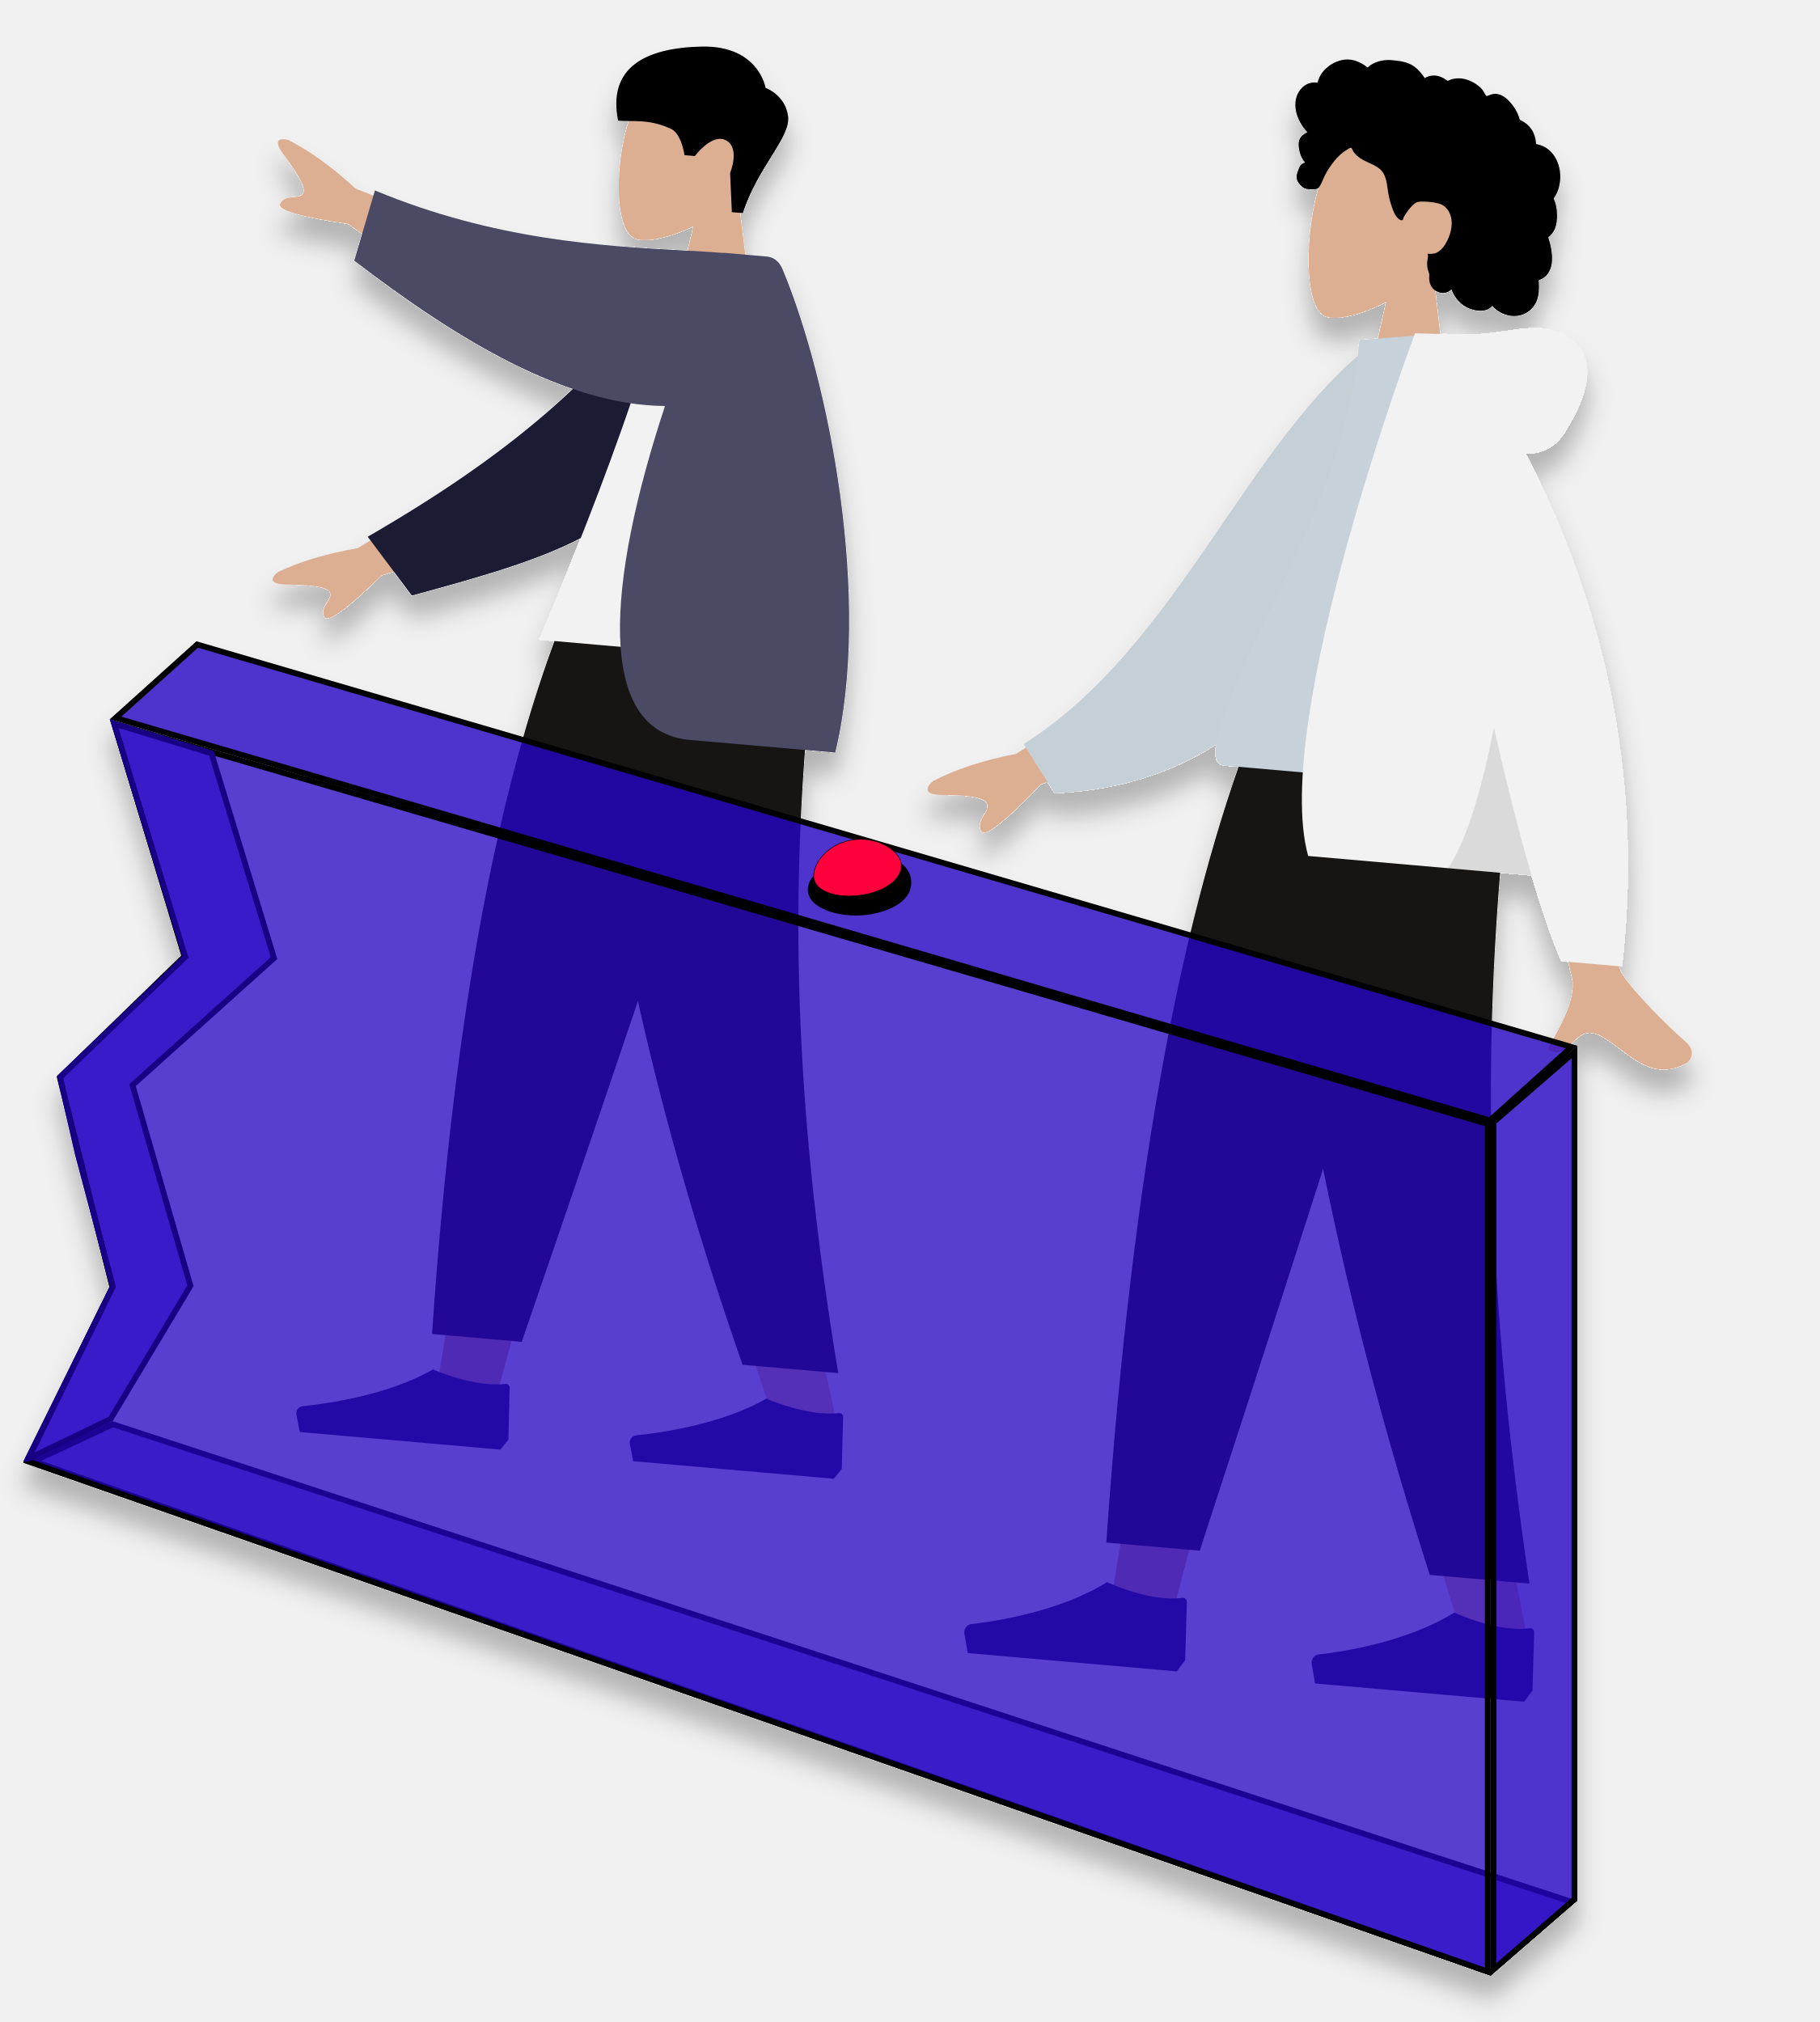
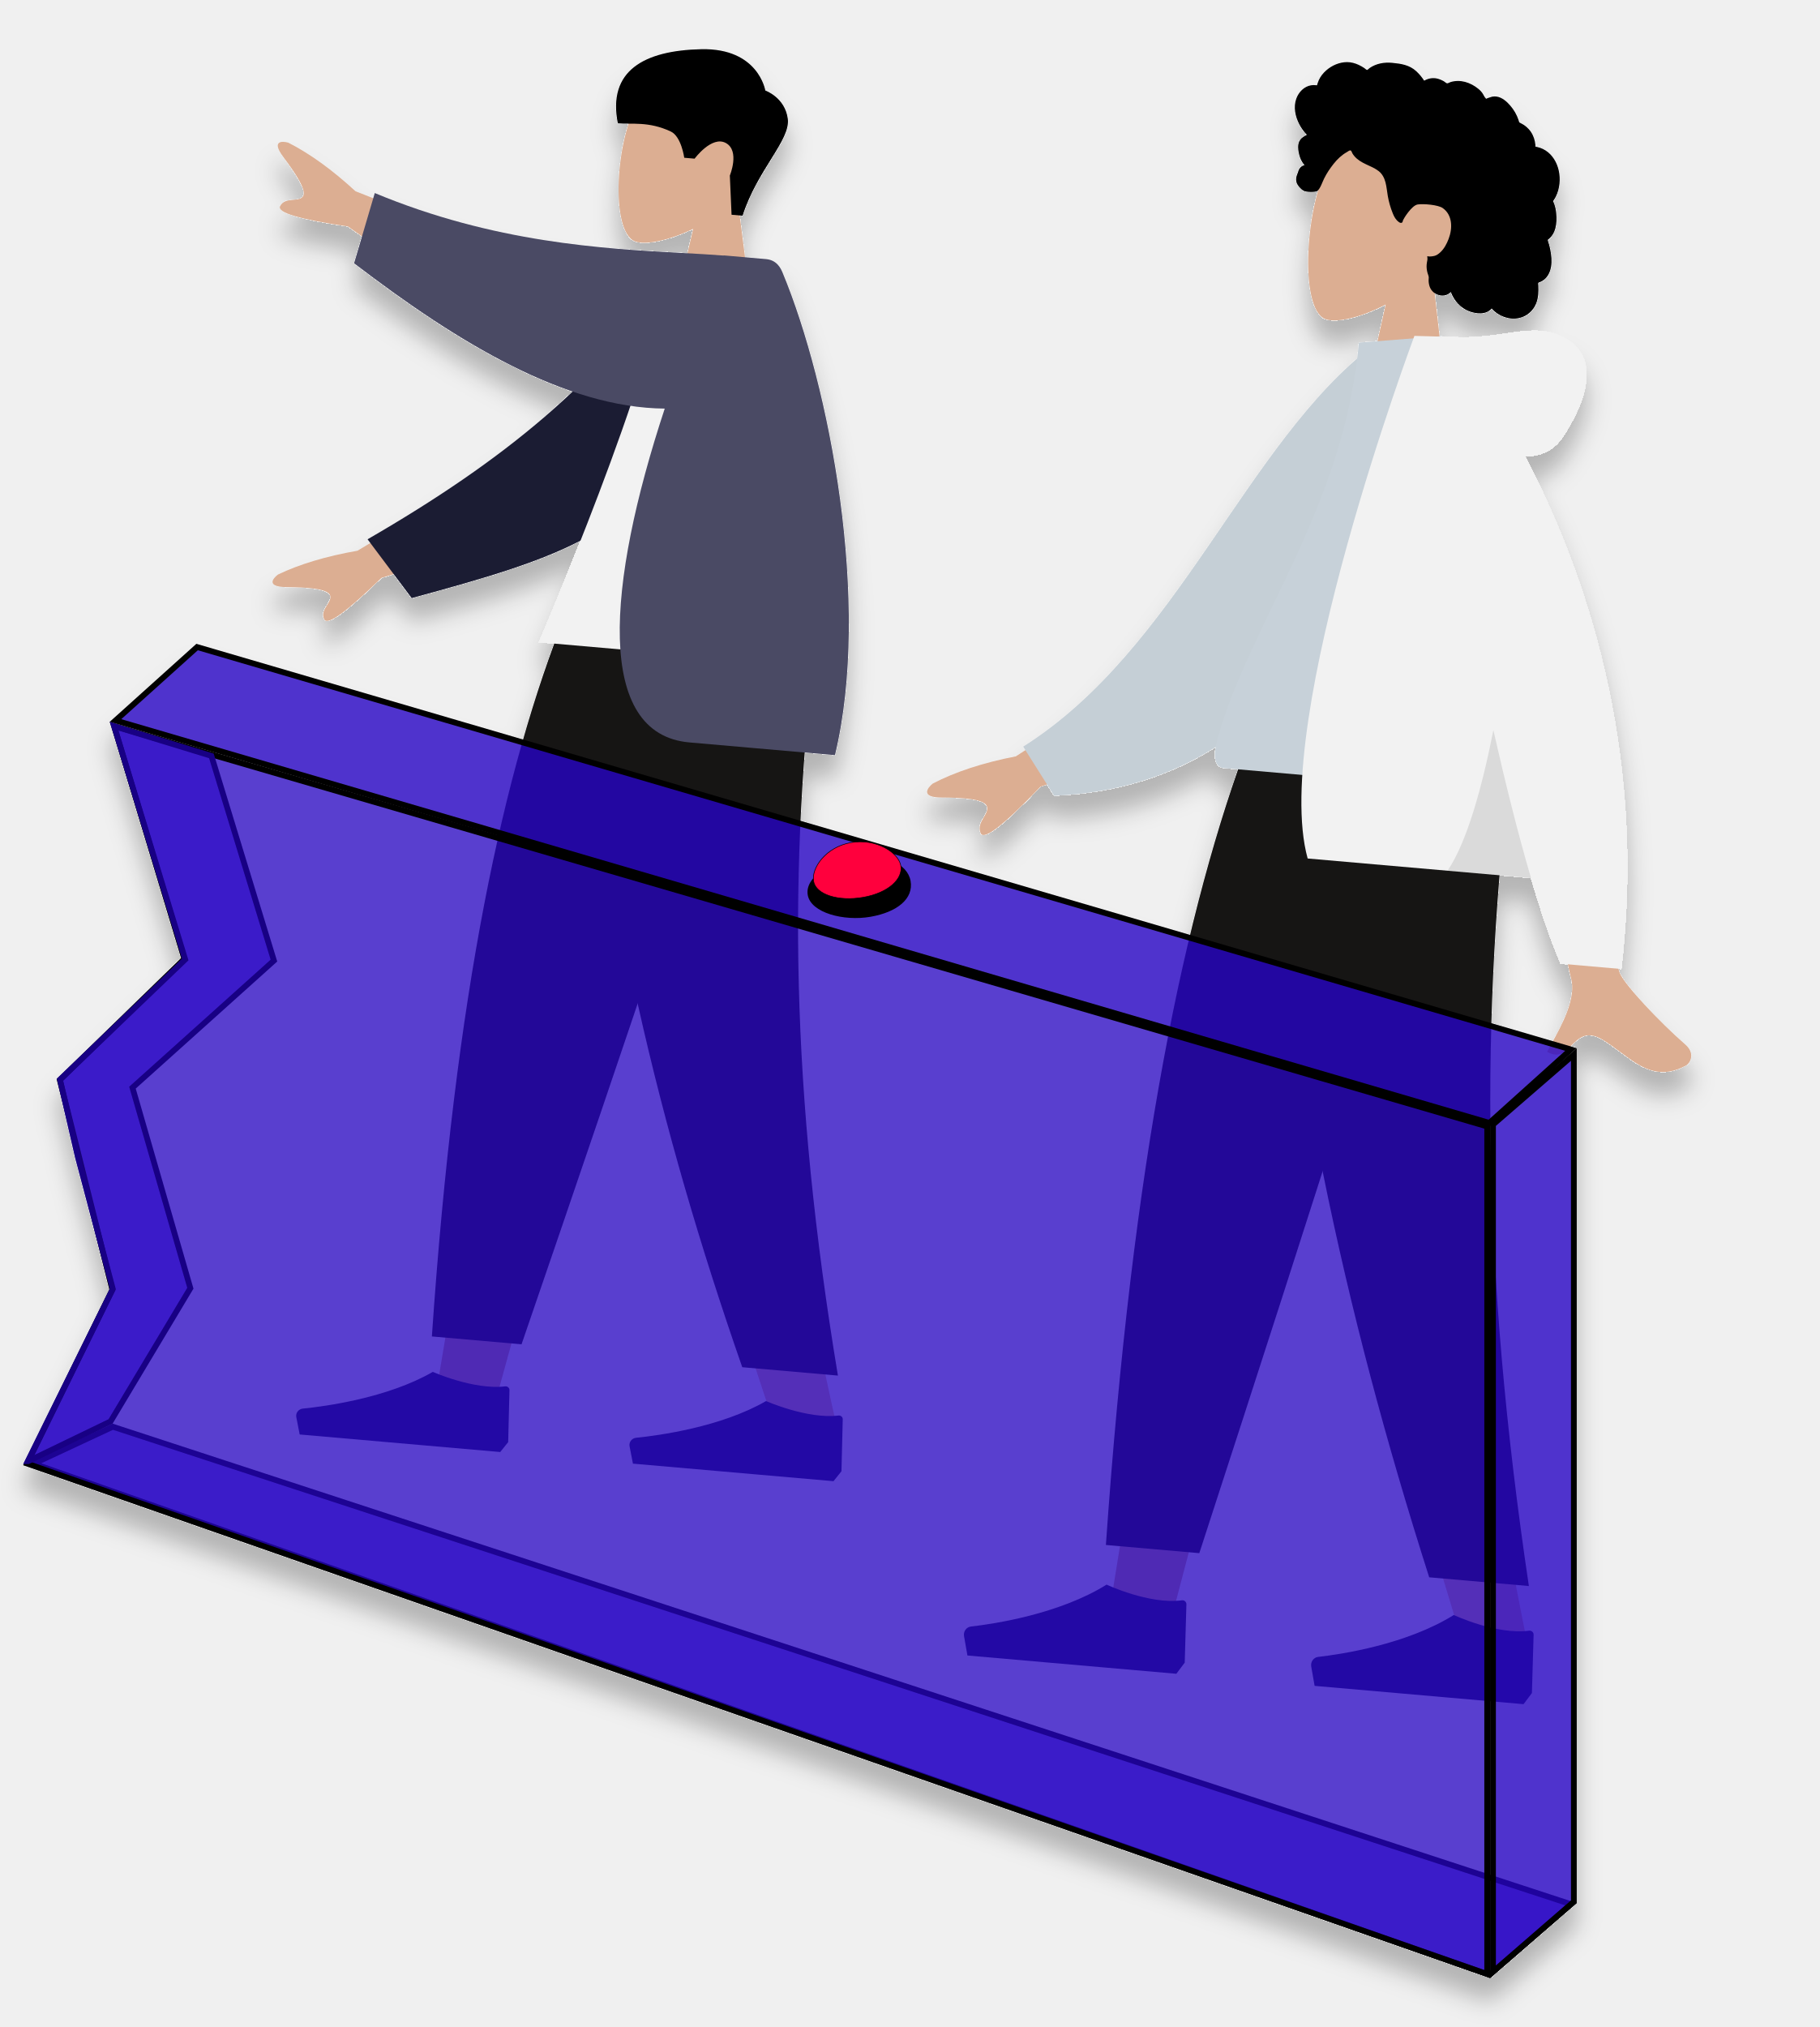
- <svg xmlns="http://www.w3.org/2000/svg" width="315" height="350" viewBox="0 0 315 350" fill="none">
+ <svg xmlns="http://www.w3.org/2000/svg" width="307" height="342" viewBox="0 0 315 350" fill="none">
  <g filter="url(#filter0_d_306_49)">
    <g clip-path="url(#clip0_306_49)">
      <path fill-rule="evenodd" clip-rule="evenodd" d="M239.914 52.265C235.541 54.555 231.36 55.481 229.495 54.791C224.821 53.06 226.009 34.4 230.358 27.384C234.706 20.367 254.037 18.834 253.724 33.463C253.616 38.54 251.227 42.87 247.959 46.289L250.953 72.924L235.605 71.581L239.914 52.265Z" fill="#DCAE92" />
      <path fill-rule="evenodd" clip-rule="evenodd" d="M224.448 16.612C224.87 15.453 225.814 14.511 226.992 14.31C227.278 14.261 227.569 14.257 227.856 14.295C227.958 14.308 227.985 14.342 228.04 14.27C228.08 14.216 228.093 14.077 228.114 14.012C228.178 13.808 228.253 13.608 228.341 13.415C228.642 12.755 229.099 12.187 229.632 11.722C230.629 10.852 231.92 10.304 233.213 10.297C233.921 10.294 234.607 10.476 235.249 10.777C235.581 10.932 235.901 11.118 236.21 11.319C236.303 11.38 236.598 11.662 236.697 11.654C236.807 11.646 237.05 11.379 237.144 11.315C238.31 10.523 239.684 10.291 241.038 10.421C242.567 10.567 244.033 10.777 245.222 11.879C245.474 12.113 245.711 12.365 245.934 12.628C246.052 12.767 246.166 12.91 246.273 13.058C246.337 13.147 246.4 13.238 246.46 13.331C246.561 13.489 246.538 13.536 246.707 13.447C247.356 13.104 248.084 12.981 248.792 13.137C249.213 13.23 249.615 13.402 249.993 13.615C250.121 13.688 250.41 13.958 250.552 13.973C250.694 13.987 251.019 13.789 251.169 13.745C251.984 13.505 252.839 13.503 253.654 13.718C254.495 13.94 255.302 14.375 255.982 14.939C256.309 15.21 256.589 15.503 256.801 15.882C256.893 16.046 256.974 16.218 257.081 16.371C257.143 16.461 257.274 16.559 257.302 16.669C257.285 16.603 258.276 16.295 258.368 16.278C258.86 16.187 259.347 16.256 259.804 16.462C260.662 16.849 261.362 17.61 261.925 18.376C262.214 18.77 262.46 19.199 262.661 19.65C262.758 19.866 262.844 20.087 262.92 20.312C262.958 20.422 262.977 20.555 263.03 20.655C263.098 20.784 263.15 20.791 263.288 20.857C263.989 21.19 264.609 21.704 265.058 22.365C265.512 23.033 265.775 23.83 265.843 24.652C265.847 24.7 265.834 24.898 265.858 24.926C265.891 24.965 266.038 24.962 266.093 24.974C266.281 25.014 266.468 25.066 266.651 25.13C266.988 25.246 267.312 25.403 267.615 25.598C268.794 26.356 269.572 27.653 269.885 29.063C270.213 30.542 270.061 32.191 269.394 33.556C269.287 33.777 269.163 33.989 269.022 34.188C268.936 34.31 268.911 34.309 268.948 34.448C268.99 34.603 269.077 34.757 269.128 34.91C269.297 35.407 269.401 35.928 269.448 36.454C269.527 37.319 269.524 38.219 269.299 39.063C269.194 39.455 269.038 39.834 268.82 40.172C268.71 40.344 268.584 40.506 268.444 40.654C268.372 40.73 268.296 40.803 268.217 40.872C268.172 40.911 268.115 40.944 268.075 40.989C267.979 41.099 267.97 41.001 267.999 41.177C268.04 41.423 268.159 41.673 268.225 41.914C268.292 42.163 268.351 42.415 268.402 42.668C268.507 43.181 268.587 43.702 268.621 44.227C268.684 45.234 268.565 46.291 268.042 47.165C267.819 47.539 267.518 47.858 267.165 48.096C266.992 48.212 266.808 48.309 266.617 48.385C266.518 48.424 266.397 48.434 266.345 48.527C266.29 48.627 266.34 48.84 266.346 48.957C266.393 49.981 266.369 51.049 265.999 52.015C265.659 52.905 265.014 53.661 264.223 54.13C262.687 55.039 260.744 54.81 259.299 53.848C258.922 53.597 258.575 53.297 258.272 52.952C257.326 54.081 255.598 53.892 254.399 53.441C252.905 52.88 251.775 51.641 251.197 50.092C250.119 51.26 248.123 50.676 247.571 49.258C247.435 48.911 247.37 48.536 247.355 48.161C247.346 47.964 247.38 47.768 247.378 47.573C247.375 47.325 247.241 47.071 247.173 46.825C247.04 46.346 246.974 45.857 247.013 45.356C247.034 45.094 247.087 44.842 247.133 44.585C247.175 44.353 247.133 44.13 247.118 43.897C247.505 44 247.994 43.929 248.374 43.841C248.748 43.754 249.115 43.471 249.397 43.207C250.05 42.596 250.489 41.758 250.814 40.914C251.526 39.062 251.502 36.763 249.795 35.563C249 35.005 246.49 34.787 245.472 34.939C244.401 35.1 242.996 37.456 242.917 37.682C242.869 37.822 242.871 38 242.739 38.085C242.449 38.271 242.033 37.868 241.848 37.671C241.529 37.331 241.318 36.897 241.141 36.46C240.755 35.509 240.465 34.499 240.287 33.479C240.15 32.693 240.088 31.889 239.887 31.117C239.686 30.348 239.325 29.646 238.71 29.166C238.041 28.645 237.25 28.332 236.496 27.976C235.75 27.622 235.022 27.206 234.477 26.547C234.357 26.402 234.242 26.249 234.15 26.082C234.077 25.951 234.016 25.707 233.895 25.617C233.708 25.477 233.391 25.77 233.21 25.87C232.316 26.367 231.542 27.1 230.897 27.919C230.257 28.733 229.72 29.523 229.259 30.455C228.917 31.145 228.663 32.046 228.12 32.589C227.878 32.832 226.233 32.848 225.724 32.573C225.216 32.298 224.676 31.653 224.531 31.266C224.383 30.869 224.376 30.447 224.49 30.037C224.557 29.796 224.67 29.575 224.742 29.339C224.803 29.141 224.858 28.953 224.967 28.776C225.173 28.44 225.496 28.214 225.866 28.14C225.522 27.738 225.249 27.27 225.076 26.758C224.897 26.226 224.761 25.586 224.757 25.019C224.753 24.558 224.862 24.091 225.131 23.719C225.414 23.329 225.875 23.098 226.276 22.875C225.74 22.343 225.296 21.716 224.947 21.033C224.266 19.706 223.915 18.077 224.448 16.612Z" fill="black" />
      <path fill-rule="evenodd" clip-rule="evenodd" d="M251.134 129.781L220.202 213.521L203.549 276.969L192.49 276.001L216.67 126.766L251.134 129.781Z" fill="#DCAE92" />
      <path fill-rule="evenodd" clip-rule="evenodd" d="M251.134 129.781L220.202 213.521L203.549 276.969L192.49 276.001L216.67 126.766L251.134 129.781Z" fill="black" fill-opacity="0.1" />
      <path fill-rule="evenodd" clip-rule="evenodd" d="M261.661 130.703C256.128 175.126 254.646 199.491 254.657 203.572C254.669 207.653 254.373 234.953 264.373 283.66L252.871 282.653C238.112 235.476 233.942 207.785 232.315 201.617C230.688 195.45 226.467 170.586 220.928 127.139L261.661 130.703Z" fill="#DCAE92" />
      <path fill-rule="evenodd" clip-rule="evenodd" d="M251.636 129.825C242.961 158.813 228.299 205.012 207.652 268.425L191.477 267.009C196.094 200.473 205.002 157.194 216.533 126.754L251.636 129.825Z" fill="#161514" />
      <path fill-rule="evenodd" clip-rule="evenodd" d="M261.743 130.71C256.243 175.137 256.551 219.406 264.714 274.116L247.456 272.606C232.603 226.105 222.968 181.237 218.451 126.922L261.743 130.71Z" fill="#161514" />
      <path fill-rule="evenodd" clip-rule="evenodd" d="M265.239 292.639L265.531 282.562C265.544 282.125 265.172 281.792 264.763 281.848C259.111 282.615 251.712 279.128 251.712 279.128C243.512 284.247 232.187 285.934 228.212 286.389C227.443 286.477 226.887 287.244 227.028 288.049L227.616 291.401L250.464 293.4L263.792 294.566L265.239 292.639Z" fill="#191847" />
      <path fill-rule="evenodd" clip-rule="evenodd" d="M205.126 287.379L205.418 277.303C205.43 276.865 205.058 276.533 204.649 276.588C198.997 277.355 191.599 273.869 191.599 273.869C183.398 278.987 172.074 280.675 168.099 281.129C167.329 281.217 166.774 281.985 166.915 282.79L167.502 286.142L190.35 288.141L203.678 289.307L205.126 287.379Z" fill="#191847" />
      <path fill-rule="evenodd" clip-rule="evenodd" d="M175.884 130.481L197.676 116.347L201.149 128.587L180.169 135.723C173.832 142.355 170.378 145.049 169.805 143.804C169.323 142.754 169.85 141.857 170.336 141.032C170.714 140.387 171.068 139.787 170.899 139.191C170.512 137.828 166.662 137.632 163 137.611C159.337 137.589 160.547 135.963 161.498 135.191C165.417 133.154 170.212 131.584 175.884 130.481ZM280.408 167.892C278.887 163.687 275.951 123.748 275.951 123.748L262.582 122.635C262.582 122.635 271.244 166.182 272.003 168.867C272.989 172.354 270.384 177.067 268.617 180.264C268.343 180.758 268.09 181.216 267.873 181.628C269.836 182.781 270.923 181.69 272.069 180.54C273.363 179.24 274.732 177.866 277.524 179.563C278.603 180.22 279.612 180.972 280.598 181.707C284.004 184.246 287.133 186.579 291.89 184.022C292.645 183.616 293.58 181.924 291.812 180.382C287.407 176.542 281.151 169.947 280.408 167.892Z" fill="#DCAE92" />
      <path fill-rule="evenodd" clip-rule="evenodd" d="M243.186 60.829L237.744 59.337C215.579 76.379 203.986 111.829 177.159 128.799L182.515 137.302C226.647 135.378 241.322 92.185 243.186 60.829Z" fill="#C5CFD6" />
      <path fill-rule="evenodd" clip-rule="evenodd" d="M260.831 136.794C260.831 136.794 227.571 133.884 211.901 132.513C209.665 132.317 210.387 128.923 210.862 127.22C216.34 107.564 232.786 87.299 235.274 58.855L249.593 57.738C259.521 78.713 261.409 103.632 260.831 136.794Z" fill="#C7D1D9" />
      <path fill-rule="evenodd" clip-rule="evenodd" d="M265.084 151.547C266.792 157.353 268.52 162.439 270.223 166.379L280.716 167.297C285.24 128.601 274.031 97.54 264.039 78.529C266.624 78.559 269.042 77.619 270.753 74.938C276.777 65.497 275.391 59.887 270.035 57.615C267.089 56.365 264.18 56.788 260.697 57.293C257.846 57.707 254.611 58.177 250.66 57.832C250.659 57.831 250.657 57.831 250.656 57.831C250.273 57.798 249.922 57.794 249.602 57.819L244.893 57.693C244.893 57.693 219.887 124.517 226.41 148.164L265.084 151.547Z" fill="#F2F2F2" />
      <path fill-rule="evenodd" clip-rule="evenodd" d="M265.084 151.547C262.843 143.93 260.636 135.075 258.566 125.949C256.651 135.633 254.026 145.297 250.629 150.283L265.084 151.547Z" fill="black" fill-opacity="0.1" />
    </g>
    <g clip-path="url(#clip1_306_49)">
      <path fill-rule="evenodd" clip-rule="evenodd" d="M120.013 39.16C115.831 41.183 111.825 41.987 110.032 41.359C105.537 39.784 106.571 23.106 110.702 16.857C114.833 10.607 133.371 9.348 133.155 22.427C133.081 26.966 130.814 30.825 127.698 33.863L130.723 57.697L115.99 56.408L120.013 39.16Z" fill="#DCAE92" />
      <path fill-rule="evenodd" clip-rule="evenodd" d="M128.574 36.888C131.135 28.91 136.888 23.822 136.402 20.113C135.916 16.405 132.509 15.213 132.509 15.213C132.509 15.213 131.338 7.843 121.423 8.061C111.507 8.278 105.16 11.79 106.971 20.896C109.351 21.105 112.298 20.505 116.143 22.311C117.973 23.171 118.471 26.854 118.471 26.854L120.266 27.011C120.266 27.011 123.254 22.953 125.695 24.311C128.136 25.67 126.367 29.932 126.367 29.932L126.664 36.721L128.574 36.888Z" fill="black" />
      <path fill-rule="evenodd" clip-rule="evenodd" d="M131.224 108.541L102.029 183.244L86.416 239.883L75.8 238.955L98.141 105.647L131.224 108.541Z" fill="#DCAE92" />
      <path fill-rule="evenodd" clip-rule="evenodd" d="M131.224 108.541L102.029 183.244L86.416 239.883L75.8 238.955L98.141 105.647L131.224 108.541Z" fill="black" fill-opacity="0.1" />
      <path fill-rule="evenodd" clip-rule="evenodd" d="M141.329 109.425C136.275 149.118 134.994 170.896 135.028 174.545C135.063 178.195 134.936 202.605 144.81 246.216L133.769 245.25C119.338 202.979 115.177 178.194 113.582 172.669C111.985 167.144 107.792 144.887 102.228 106.004L141.329 109.425Z" fill="#DCAE92" />
      <path fill-rule="evenodd" clip-rule="evenodd" d="M131.706 108.583C123.549 134.454 109.748 175.682 90.303 232.267L74.776 230.909C78.824 171.437 87.121 132.788 98.01 105.635L131.706 108.583Z" fill="#161514" />
      <path fill-rule="evenodd" clip-rule="evenodd" d="M141.408 109.432C136.387 149.127 136.936 188.715 145.082 237.684L128.516 236.235C113.999 194.568 104.496 154.391 99.851 105.796L141.408 109.432Z" fill="#161514" />
      <path fill-rule="evenodd" clip-rule="evenodd" d="M145.693 254.25L145.915 245.241C145.925 244.851 145.566 244.551 145.174 244.598C139.755 245.252 132.637 242.091 132.637 242.091C124.799 246.621 113.944 248.065 110.133 248.449C109.395 248.523 108.866 249.206 109.006 249.927L109.589 252.928L131.521 254.847L144.315 255.966L145.693 254.25Z" fill="#191847" />
      <path fill-rule="evenodd" clip-rule="evenodd" d="M87.989 249.202L88.211 240.193C88.22 239.802 87.862 239.503 87.469 239.55C82.051 240.203 74.933 237.043 74.933 237.043C67.094 241.573 56.239 243.017 52.428 243.4C51.691 243.474 51.162 244.158 51.302 244.878L51.885 247.879L73.817 249.798L86.611 250.917L87.989 249.202Z" fill="#191847" />
      <path fill-rule="evenodd" clip-rule="evenodd" d="M61.556 32.65L84.219 41.596L77.421 50.869L60.252 38.751C51.85 37.515 47.932 36.342 48.497 35.232C48.974 34.296 49.921 34.212 50.794 34.135C51.473 34.075 52.107 34.019 52.439 33.567C53.195 32.535 51.126 29.496 49.038 26.695C46.95 23.894 48.813 23.935 49.914 24.241C53.627 26.124 57.507 28.926 61.556 32.65ZM61.898 94.881L82.724 82.367L86.127 93.333L66.04 99.593C59.998 105.487 56.699 107.876 56.143 106.76C55.673 105.818 56.174 105.019 56.636 104.283C56.995 103.71 57.331 103.175 57.165 102.641C56.786 101.42 53.091 101.222 49.578 101.183C46.064 101.143 47.215 99.695 48.123 99.009C51.871 97.211 56.462 95.835 61.898 94.881Z" fill="#DCAE92" />
      <path fill-rule="evenodd" clip-rule="evenodd" d="M116.491 46.713C104.107 65.453 87.368 79.185 63.641 92.906L71.28 103.09C97.042 96.096 110.7 91.711 118.795 73.69C120.827 69.167 123.263 54.395 124.921 46.656L116.491 46.713Z" fill="#1B1C33" />
      <path fill-rule="evenodd" clip-rule="evenodd" d="M140.567 114.867L93.299 110.732C93.299 110.732 113.6 63.671 115.528 45.64C115.593 45.027 116.834 44.045 117.328 44.231C122.753 46.272 129.331 44.111 129.331 44.111C138.977 62.923 140.932 85.217 140.567 114.867Z" fill="#F2F2F2" />
      <path fill-rule="evenodd" clip-rule="evenodd" d="M115.095 70.279C104.971 100.967 103.067 126.646 119.366 128.072L144.569 130.277C150.901 104.01 143.609 66.184 135.485 46.715C135.174 45.972 134.499 44.563 132.631 44.399L125.307 43.758C125.303 43.768 125.299 43.777 125.295 43.786C123.09 43.611 120.656 43.479 118.02 43.335C104.451 42.596 85.531 41.565 64.891 32.964L61.306 45.12C79.4 58.99 97.976 70.133 115.095 70.279Z" fill="#4A4A64" />
    </g>
    <path d="M257.892 341.432L272.005 329.2L19.532 246.537L5.823 252.934L257.892 341.432Z" fill="#2704C4" fill-opacity="0.6" stroke="black" />
    <path d="M272.5 328.772V182.095L258.5 194.229V340.905L272.5 328.772Z" fill="#2704C4" fill-opacity="0.8" stroke="black" />
    <path d="M257.873 193.942L271.999 181.228L34.127 111.558L20.001 124.272L257.873 193.942Z" fill="#2704C4" fill-opacity="0.8" stroke="black" />
-     <path d="M19.366 222.995L4.697 252.919L257.5 341.296V194.557L19.745 125.238L31.826 165.263L31.914 165.554L31.696 165.766L10.356 186.517L19.402 222.653L19.446 222.831L19.366 222.995Z" fill="#2704C4" fill-opacity="0.75" stroke="black" />
+     <path d="M19.366 222.995L4.697 252.919L257.5 341.296V194.557L19.745 125.238L31.826 165.263L31.914 165.554L31.696 165.766L10.356 186.517L19.402 222.654L19.446 222.831L19.366 222.995Z" fill="#2704C4" fill-opacity="0.75" stroke="black" />
    <path d="M36.599 130.401L19.752 125.253L31.978 165.354L32.068 165.648L31.846 165.861L10.384 186.433L13.485 199.88L19.483 222.502L19.531 222.684L19.448 222.852L4.805 252.5H4.886L19.148 245.615L32.959 222.56L23.02 188.139L22.933 187.838L23.166 187.628L47.429 165.841L36.599 130.401Z" fill="#2704C4" fill-opacity="0.6" stroke="#180084" />
    <path d="M157.661 152.056C158.2 155.116 155.382 157.434 150.736 158.253C146.09 159.072 140.398 157.562 139.859 154.502C139.319 151.442 143.625 148.818 148.271 147.998C152.917 147.179 157.121 148.996 157.661 152.056Z" fill="black" />
    <path d="M155.969 149.408C156.17 150.548 155.64 151.722 154.509 152.71C153.379 153.698 151.65 154.496 149.47 154.881C147.29 155.265 145.235 155.143 143.677 154.636C142.116 154.128 141.066 153.241 140.866 152.105C140.664 150.961 141.188 149.482 142.313 148.189C143.437 146.897 145.157 145.798 147.332 145.415C149.507 145.031 151.567 145.456 153.134 146.265C154.703 147.075 155.767 148.266 155.969 149.408Z" fill="#FF003D" stroke="black" stroke-width="0.1" />
  </g>
  <defs>
    <filter id="filter0_d_306_49" x="0" y="0" width="314.481" height="350" filterUnits="userSpaceOnUse" color-interpolation-filters="sRGB">
      <feFlood flood-opacity="0" result="BackgroundImageFix" />
      <feColorMatrix in="SourceAlpha" type="matrix" values="0 0 0 0 0 0 0 0 0 0 0 0 0 0 0 0 0 0 127 0" result="hardAlpha" />
      <feOffset dy="4" />
      <feGaussianBlur stdDeviation="2" />
      <feComposite in2="hardAlpha" operator="out" />
      <feColorMatrix type="matrix" values="0 0 0 0 0 0 0 0 0 0 0 0 0 0 0 0 0 0 0.25 0" />
      <feBlend mode="normal" in2="BackgroundImageFix" result="effect1_dropShadow_306_49" />
      <feBlend mode="normal" in="SourceGraphic" in2="effect1_dropShadow_306_49" result="shape" />
    </filter>
    <clipPath id="clip0_306_49">
      <rect width="140" height="287" fill="white" transform="matrix(-0.996195 -0.0871557 -0.0871557 0.996195 310.481 14.2017)" />
    </clipPath>
    <clipPath id="clip1_306_49">
      <rect width="118" height="250" fill="white" transform="matrix(-0.996195 -0.0871557 -0.0871557 0.996195 167.34 10.2844)" />
    </clipPath>
  </defs>
</svg>
